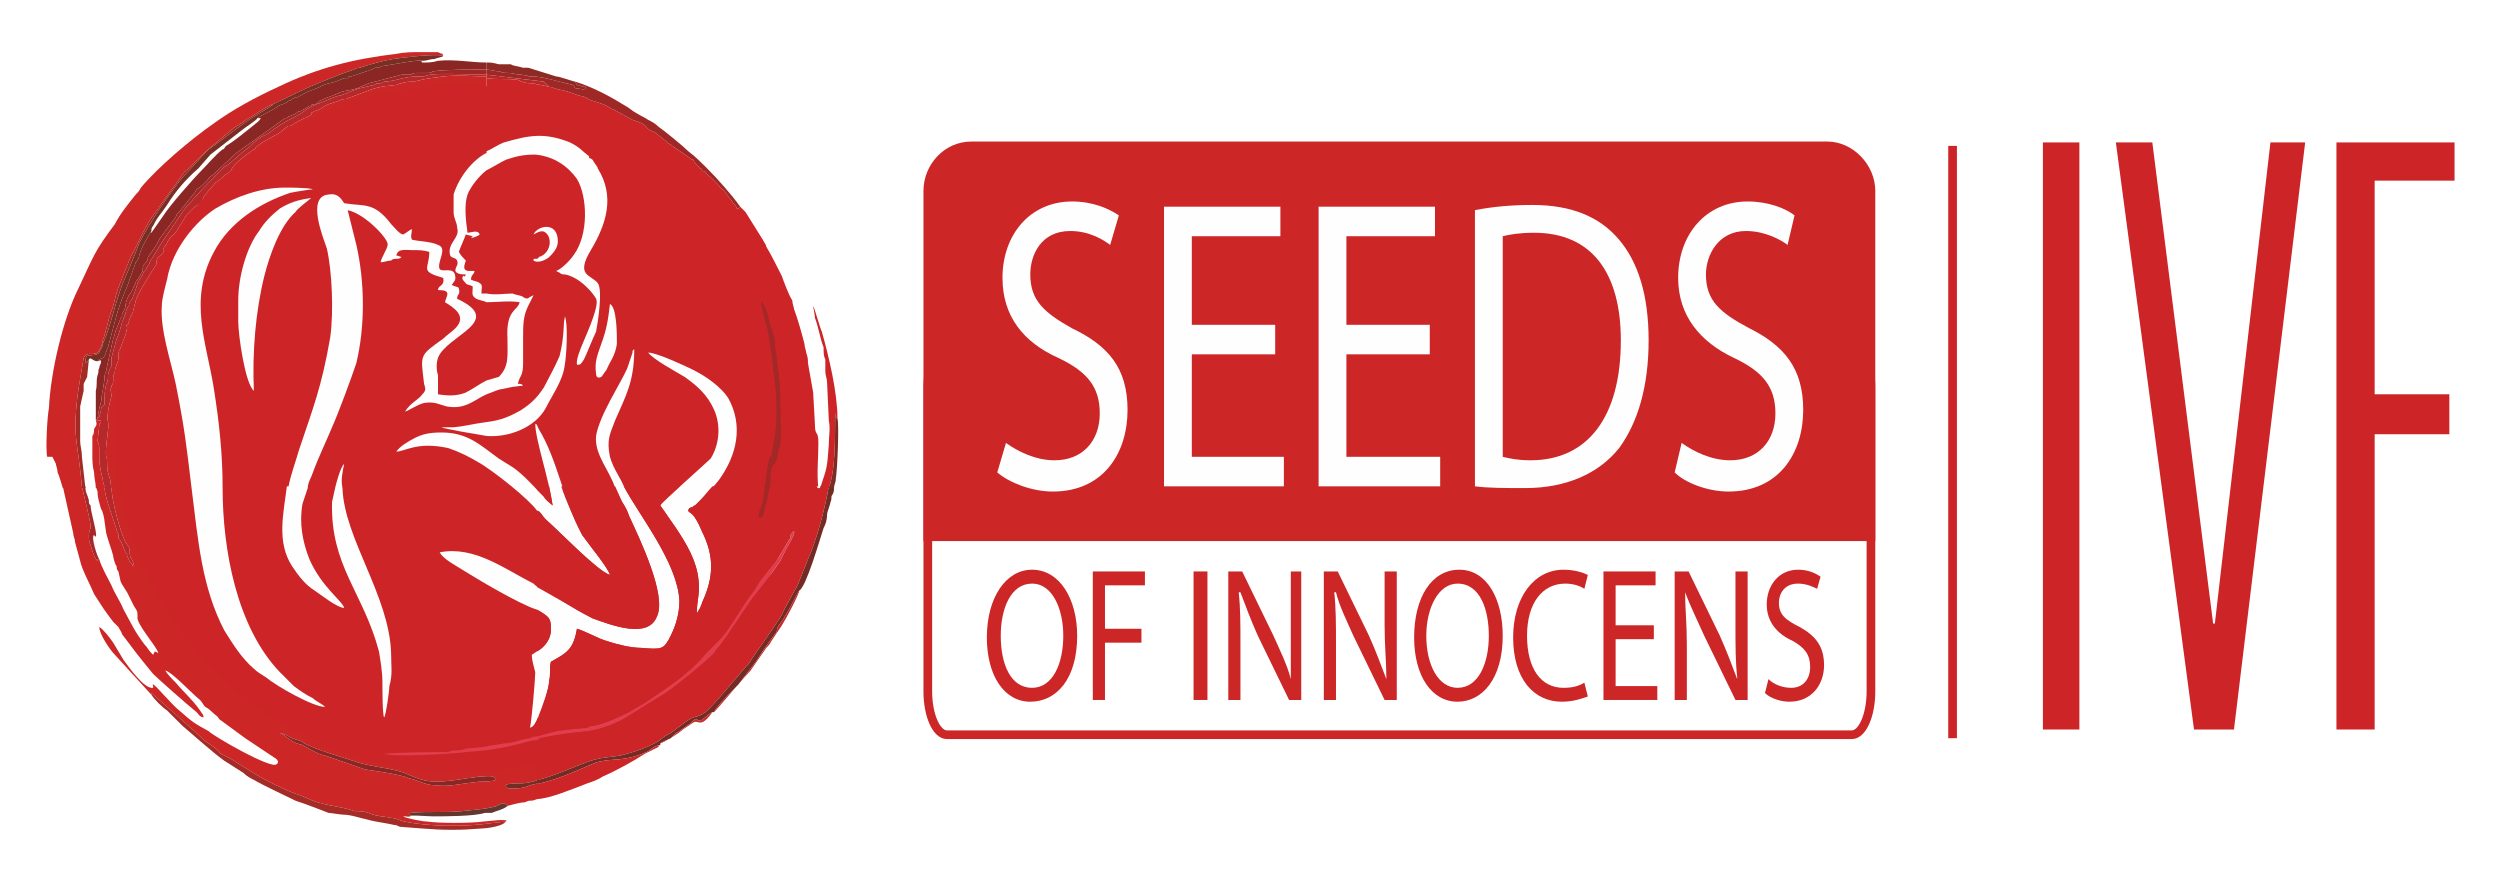
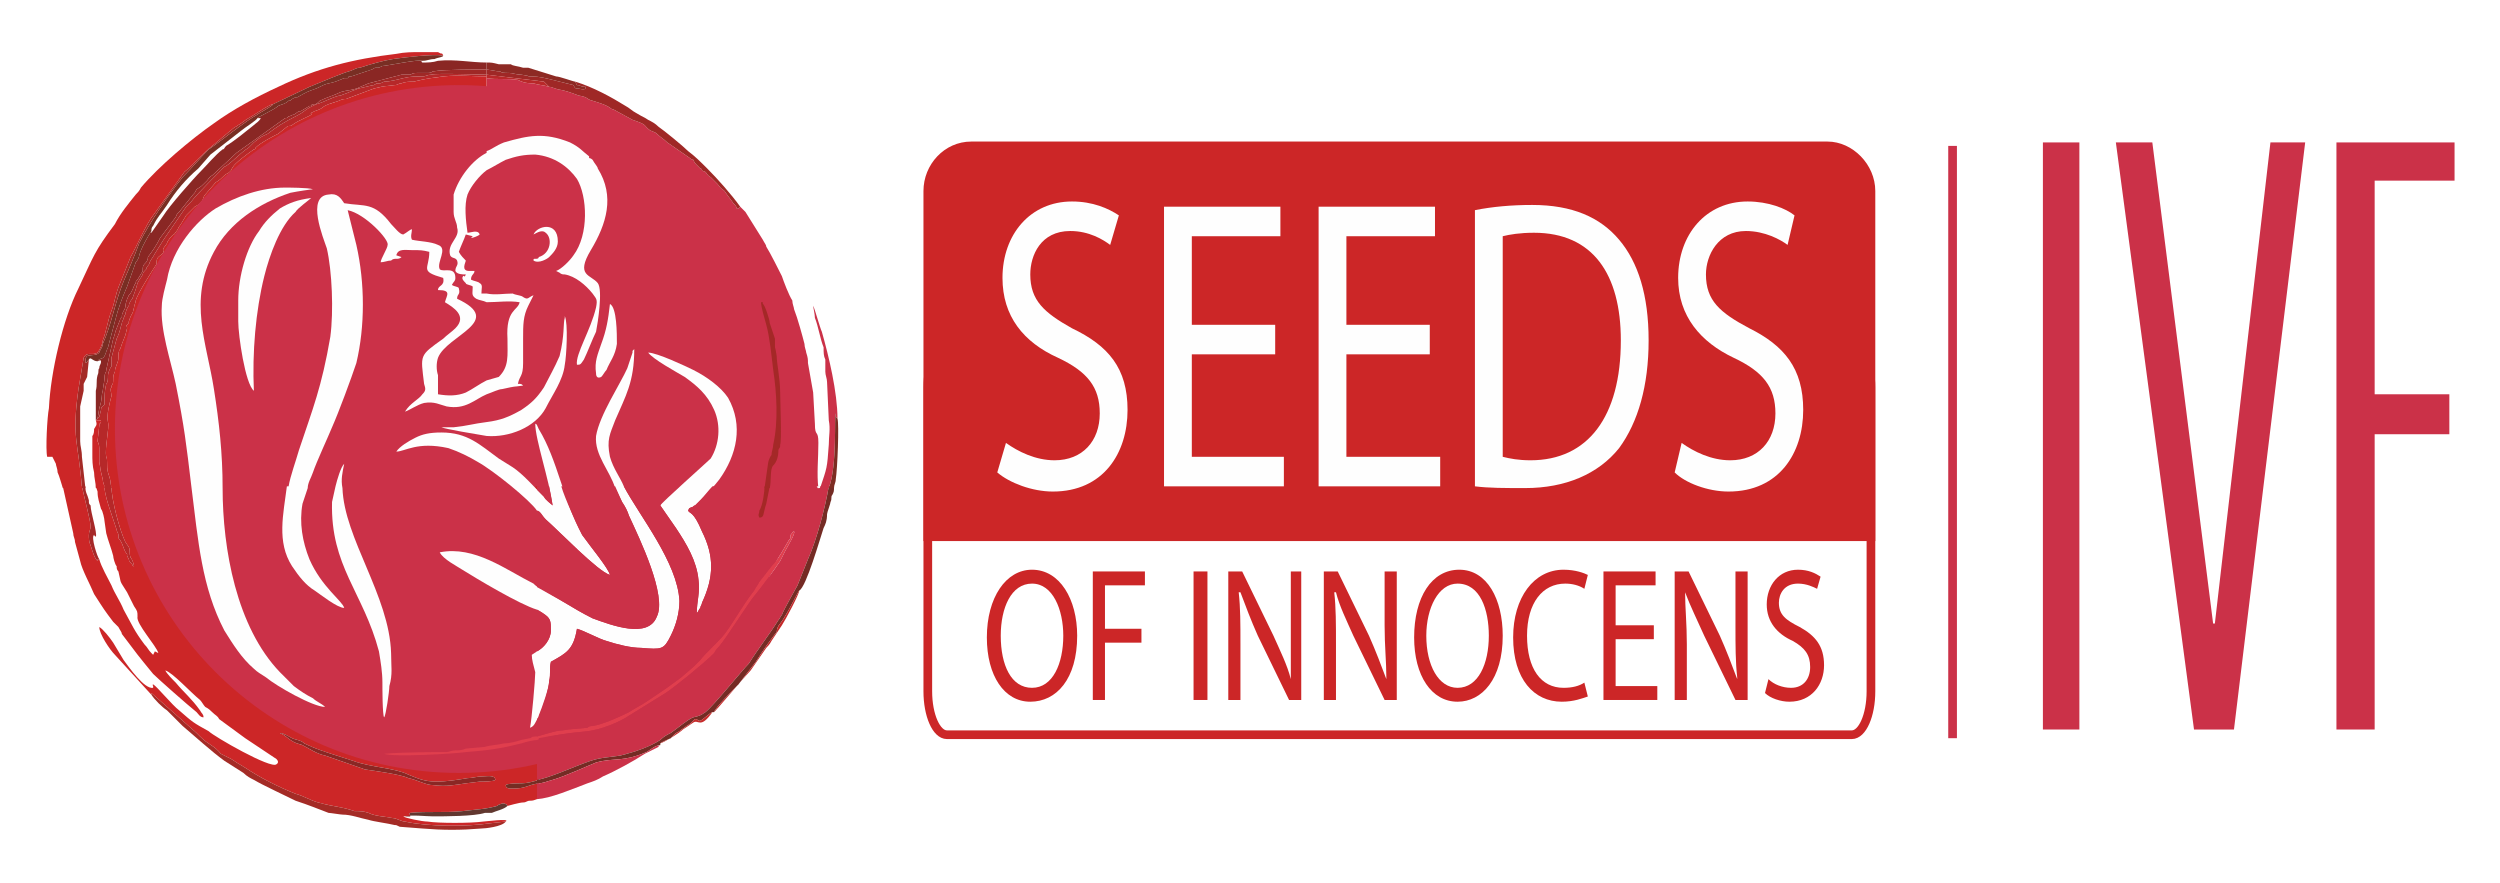
<svg xmlns="http://www.w3.org/2000/svg" xml:space="preserve" width="143.933mm" height="50.8mm" version="1.1" style="shape-rendering:geometricPrecision; text-rendering:geometricPrecision; image-rendering:optimizeQuality; fill-rule:evenodd; clip-rule:evenodd" viewBox="0 0 1439 508">
  <defs>
    <style type="text/css">
   
-     .str0 {stroke:#CD2527;stroke-width:5}
+     .str0 {stroke:#CB3148;stroke-width:5}
    .str1 {stroke:#CC2627;stroke-width:5}
    .fil23 {fill:none}
    .fil11 {fill:#FEFEFE}
    .fil21 {fill:#FDF5F6}
    .fil12 {fill:#E03E4D}
-     .fil6 {fill:#CD2527}
+     .fil6 {fill:#CB3148}
    .fil0 {fill:#CC2627}
    .fil17 {fill:#C62B2B}
    .fil16 {fill:#C32728}
    .fil10 {fill:#B92829}
    .fil2 {fill:#B62829}
    .fil7 {fill:#A42B26}
    .fil5 {fill:#A42A26}
    .fil8 {fill:#A62828}
    .fil18 {fill:#A42827}
    .fil20 {fill:#A42826}
    .fil4 {fill:#9F2826}
    .fil9 {fill:#8D2A24}
    .fil1 {fill:#8A2724}
    .fil19 {fill:#7C2C22}
    .fil3 {fill:#782E23}
    .fil14 {fill:#752D23}
    .fil15 {fill:#742B24}
    .fil13 {fill:#61372F}
    .fil25 {fill:#FEFEFE;fill-rule:nonzero}
-     .fil22 {fill:#CD2527;fill-rule:nonzero}
+     .fil22 {fill:#CB3148;fill-rule:nonzero}
    .fil24 {fill:#CC2627;fill-rule:nonzero}
   
  </style>
  </defs>
  <g id="Layer_x0020_1">
    <path class="fil0" d="M146 225c-5,-4 -9,-32 -9,-40l0 -12c0,-14 5,-31 12,-40 3,-5 7,-9 12,-13 5,-3 10,-5 18,-6 -1,1 -8,6 -9,8 -9,8 -15,25 -18,37 -5,20 -7,44 -6,66zm134 -6l0 -45c-2,-1 -4,-1 -6,-2 -3,-2 -2,-3 -2,-7 -1,-1 -4,-1 -4,-2 -1,-1 -2,-2 -2,-3 1,-3 1,1 2,-2 -2,0 -5,0 -6,-2 0,-3 2,-3 1,-6 -1,-2 -3,-1 -4,-3 -2,-7 6,-10 4,-16 0,-3 -2,-5 -2,-9 0,-3 0,-7 0,-10 3,-10 11,-21 19,-25l0 -43c-9,0 -15,-1 -25,0 -7,1 -9,1 -17,3 -2,0 -5,0 -7,1 -2,0 -2,1 -4,1 -7,1 -4,0 -12,2l-16 6c-1,0 -2,0 -4,1l-6 2c-5,2 -2,2 -8,4l-2 1c-1,1 1,0 0,1 -1,1 -7,3 -11,6 -1,1 -2,0 -3,1l-5 4c-2,1 -10,5 -13,8 0,0 0,1 -1,1 -3,2 -11,8 -12,10 -2,3 0,1 -2,3 -1,1 -2,1 -3,2 -1,1 -3,3 -5,4l-6 7c-2,2 0,4 -6,7 -2,2 -3,3 -5,5l-3 5c-3,4 0,1 -4,6 -1,0 -4,4 -4,5 -1,2 -3,3 -2,5 0,1 -2,2 -3,3 -1,1 -1,2 -1,4 -2,3 -11,17 -12,21 0,1 -1,3 -1,4 -1,5 -1,2 -3,8 0,1 0,1 -1,2 -1,1 0,0 0,2l-1 4c-2,5 -2,5 -3,8 -1,1 -1,3 -1,5 0,3 -2,5 -2,8 -1,2 -1,3 -1,5 0,3 -1,2 -1,4 -1,1 0,3 0,5 -1,4 -3,11 -2,15 1,3 -2,15 -1,20 1,2 0,5 1,9 2,6 1,4 2,9l46 0c-3,-26 -4,-35 -9,-60 -3,-14 -9,-31 -8,-45 0,-4 2,-11 3,-15 3,-18 17,-34 28,-41 12,-7 26,-12 40,-12 1,0 14,0 16,1 0,0 0,0 0,0 -1,0 -8,1 -13,2 -18,6 -35,17 -44,34 -15,28 -4,53 0,79 3,19 5,37 5,57l37 0c2,-7 4,-15 7,-22 8,-24 13,-36 18,-65 2,-15 1,-38 -2,-51 -2,-6 -12,-30 1,-31 5,-1 7,2 9,5 12,2 17,-1 27,12 2,2 5,6 7,6 2,-1 4,-3 5,-3 0,2 -1,4 0,6 4,1 11,1 15,3 6,2 -1,10 1,14 2,2 9,-2 9,5 0,2 -1,2 -2,4 1,1 4,1 4,2 1,4 -1,3 -1,6 28,13 -6,21 -11,34 -1,3 -1,7 0,10 0,5 0,7 0,11 6,1 11,1 16,-1 4,-2 9,-6 12,-7z" />
    <path class="fil0" d="M36 281l11 0c-2,-27 -6,-28 -2,-57l3 -18c2,-4 5,-1 8,-3 1,-1 3,-5 3,-7 2,-5 3,-12 5,-17 2,-5 2,-9 5,-16 2,-5 4,-10 6,-15 3,-5 9,-19 13,-24l18 -25c4,-3 12,-12 16,-15l12 -10c1,-1 2,-1 3,-2 2,-1 4,-3 6,-4 2,-1 12,-8 14,-8l21 -10c5,-2 19,-8 23,-9 3,-1 4,-2 6,-2 6,-2 13,-4 19,-5 7,-1 23,-3 29,-2 -1,-2 1,0 -1,-1 0,-1 1,0 0,0 0,0 -2,-1 -2,-1l-10 0c-5,0 -9,0 -14,1 -25,3 -45,8 -68,19 -13,6 -26,13 -37,21 -13,9 -32,25 -42,37 -1,2 -2,3 -3,4 -4,5 -9,11 -12,17 -12,16 -12,18 -21,37 -9,18 -16,48 -17,69 -1,5 -2,24 -1,28 1,0 2,0 3,0 1,2 1,2 2,4 0,1 1,3 1,5 1,2 2,6 3,9z" />
    <path class="fil1" d="M148 68l2 0c-1,2 -3,3 -4,4 -5,4 -11,9 -16,12 -1,1 -1,2 -2,2 -4,3 -9,9 -12,12 -5,5 -19,21 -22,26l-7 10c-1,-1 0,0 0,-1 -2,3 -6,10 -7,14 0,1 -1,3 -2,4l-5 14c-3,7 -5,12 -7,20l-4 15c-1,2 -1,3 -2,5 -1,2 -3,1 -4,3 3,-1 1,-1 2,0 0,2 -1,2 -1,4 -1,1 0,2 -1,4 -1,4 0,5 -1,9 0,3 0,1 0,8 0,3 0,6 0,9l1 -1 1 -6c2,-6 1,-7 2,-10 0,-1 1,-6 1,-7 0,-4 1,-3 1,-5l4 -18c1,-2 1,-4 2,-6l2 -5c0,-1 0,-1 1,-1 0,-2 0,-2 1,-4 2,-3 0,-3 3,-9 1,-1 1,-1 2,-3 1,-2 1,-3 2,-4 0,-1 0,-1 1,-2l3 -5c0,-2 0,-3 1,-4 1,-1 2,-2 2,-4 3,-4 5,-7 7,-11l9 -12c1,-2 0,-1 2,-3l8 -10c1,-1 1,-1 2,-3 3,-2 2,-1 6,-5 1,-1 1,-2 3,-3l14 -13 28 -20c1,0 1,0 2,-1 1,0 2,-1 3,-1 2,-1 2,-2 4,-2l5 -3c0,0 0,0 1,0 0,-1 1,-1 2,-1 1,0 2,-1 3,-2 4,-2 8,-3 12,-5 3,-1 6,-1 9,-2l7 -3c4,-1 15,-4 19,-5 2,0 3,0 5,0 2,-1 2,-1 5,-1 2,0 3,0 5,0 3,0 2,-1 4,-1 5,-1 25,-1 30,-1l0 -4c-9,0 -18,-2 -28,-1 -3,1 -6,1 -9,1 -1,-1 -1,0 0,-1 -2,-1 -21,3 -23,3 -2,1 -2,1 -3,1 -2,0 -1,0 -3,1l-12 4c-3,0 0,-1 -2,1 -2,0 -1,0 -2,0l-5 2c-3,1 -5,1 -7,2 -4,2 -4,2 -7,3 -3,1 -6,3 -8,4 0,0 0,0 -1,0l-2 1c-1,1 -1,1 -2,1 -2,2 -4,2 -6,3 -2,2 -11,6 -12,7z" />
    <path class="fil2" d="M56 241l-1 1c2,0 1,0 2,0 1,0 1,0 1,1 -1,2 -1,0 -1,2l-1 9c1,2 1,3 1,6 0,2 0,3 0,6 1,5 0,2 2,10 0,2 1,3 1,5l4 0c-1,-5 0,-3 -2,-9 -1,-4 0,-7 -1,-9 -1,-5 2,-17 1,-20 -1,-4 1,-11 2,-15 0,-2 -1,-4 0,-5 0,-2 1,-1 1,-4 0,-2 0,-3 1,-5 0,-3 2,-5 2,-8 0,-2 0,-4 1,-5 1,-3 1,-3 3,-8l1 -4c0,-2 -1,-1 0,-2 1,-1 1,-1 1,-2 2,-6 2,-3 3,-8 0,-1 1,-3 1,-4 1,-4 10,-18 12,-21 0,-2 0,-3 1,-4 1,-1 3,-2 3,-3 -1,-2 1,-3 2,-5 0,-1 3,-5 4,-5 4,-5 1,-2 4,-6l3 -5c2,-2 3,-3 5,-5 6,-3 4,-5 6,-7l6 -7c2,-1 4,-3 5,-4 1,-1 2,-1 3,-2 2,-2 0,0 2,-3 1,-2 9,-8 12,-10 1,0 1,-1 1,-1 3,-3 11,-7 13,-8l5 -4c1,-1 2,0 3,-1 4,-3 10,-5 11,-6 1,-1 -1,0 0,-1l2 -1c6,-2 3,-2 8,-4l6 -2c2,-1 3,-1 4,-1l16 -6c8,-2 5,-1 12,-2 2,0 2,-1 4,-1 2,-1 5,-1 7,-1 8,-2 10,-2 17,-3 10,-1 16,0 25,0l0 -1c-4,0 -29,-1 -32,0 -2,0 -3,1 -5,1 -4,0 -7,0 -11,1 -4,1 -8,2 -11,2 -2,1 -2,1 -3,1 -2,0 -1,0 -3,1 -1,0 -4,1 -9,2 -2,1 -3,1 -5,2 -2,1 -3,1 -5,2 -3,0 -10,4 -14,5 -7,3 -6,4 -12,7 -6,3 -11,6 -16,10 -4,2 -3,1 -8,5 -1,1 -2,2 -3,3 -5,3 -11,10 -14,11 -2,2 -17,17 -19,20 -1,1 -2,2 -3,3l-13 19c-2,3 -3,5 -5,8 -1,2 -2,3 -3,5 0,0 0,1 -1,2 0,0 -1,1 -1,2 -1,1 -2,2 -2,3 -1,2 -2,3 -3,5 -1,4 -2,6 -3,9 -1,1 -2,3 -2,4 -1,1 -2,4 -2,5 -1,1 0,1 -1,2 0,1 -1,2 -1,3 -1,3 -1,5 -3,9l-3 11c0,1 0,2 0,2 0,2 0,2 0,3 -1,1 -2,4 -2,5 0,2 0,4 -1,5 -1,4 -1,7 -1,12 -1,1 -2,1 -2,3l-1 4c-1,1 0,0 -1,1z" />
    <path class="fil3" d="M157 60c0,1 -8,5 -9,6 -6,3 -22,16 -28,20 -5,5 -10,11 -15,16 -8,10 -19,26 -25,38 -3,8 -6,15 -9,22 -5,12 -7,25 -12,36 0,2 -2,4 -2,5 -2,2 -4,1 -7,2 -1,1 -1,2 -1,4 1,0 1,-1 2,-2 1,-2 2,1 5,1 1,-2 3,-1 4,-3 1,-2 1,-3 2,-5l4 -15c2,-8 4,-13 7,-20l5 -14c1,-1 2,-3 2,-4 1,-4 5,-11 7,-14 0,-1 0,-2 1,-3 3,-6 4,-6 8,-12 5,-8 11,-15 18,-21l7 -8 18 -14c1,-1 9,-6 9,-7 1,-1 10,-5 12,-7 2,-1 4,-1 6,-3 1,0 1,0 2,-1l2 -1c1,0 1,0 1,0 2,-1 5,-3 8,-4 3,-1 3,-1 7,-3 2,-1 4,-1 7,-2l5 -2c1,0 0,0 2,0 2,-2 -1,-1 2,-1l12 -4c2,-1 1,-1 3,-1 1,0 1,0 3,-1 2,0 21,-4 23,-3 3,0 4,-1 7,-1 2,-1 5,-1 5,-2 -6,-1 -22,1 -29,2 -6,1 -13,3 -19,5 -2,0 -3,1 -6,2 -4,1 -18,7 -23,9l-21 10z" />
    <path class="fil4" d="M56 241c1,-1 0,0 1,-1l1 -4c0,-2 1,-2 2,-3 0,-5 0,-8 1,-12 1,-1 1,-3 1,-5 0,-1 1,-4 2,-5 0,-1 0,-1 0,-3 0,0 0,-1 0,-2l3 -11c2,-4 2,-6 3,-9 0,-1 1,-2 1,-3 1,-1 0,-1 1,-2 0,-1 1,-4 2,-5 0,-1 1,-3 2,-4 1,-3 2,-5 3,-9 1,-2 2,-3 3,-5 0,-1 1,-2 2,-3 0,-1 1,-2 1,-2 1,-1 1,-2 1,-2 1,-2 2,-3 3,-5 2,-3 3,-5 5,-8l13 -19c1,-1 2,-2 3,-3 2,-3 17,-18 19,-20 3,-1 9,-8 14,-11 1,-1 2,-2 3,-3 5,-4 4,-3 8,-5 5,-4 10,-7 16,-10 6,-3 5,-4 12,-7 4,-1 11,-5 14,-5 2,-1 3,-1 5,-2 2,-1 3,-1 5,-2 5,-1 8,-2 9,-2 2,-1 1,-1 3,-1 1,0 1,0 3,-1 3,0 7,-1 11,-2 4,-1 7,-1 11,-1 2,0 3,-1 5,-1 3,-1 28,0 32,0l0 -3c-5,0 -25,0 -30,1 -2,0 -1,1 -4,1 -2,0 -3,0 -5,0 -3,0 -3,0 -5,1 -2,0 -3,0 -5,0 -4,1 -15,4 -19,5l-7 3c-3,1 -6,1 -9,2 -4,2 -8,3 -12,5 -1,1 -2,2 -3,2 -1,0 -2,0 -2,1 -1,0 -1,0 -1,0l-5 3c-2,0 -2,1 -4,2 -1,0 -2,1 -3,1 -1,1 -1,1 -2,1l-28 20 -14 13c-2,1 -2,2 -3,3 -4,4 -3,3 -6,5 -1,2 -1,2 -2,3l-8 10c-2,2 -1,1 -2,3l-9 12c-2,4 -4,7 -7,11 0,2 -1,3 -2,4 -1,1 -1,2 -1,4l-3 5c-1,1 -1,1 -1,2 -1,1 -1,2 -2,4 -1,2 -1,2 -2,3 -3,6 -1,6 -3,9 -1,2 -1,2 -1,4 -1,0 -1,0 -1,1l-2 5c-1,2 -1,4 -2,6l-4 18c0,2 -1,1 -1,5 0,1 -1,6 -1,7 -1,3 0,4 -2,10l-1 6z" />
    <path class="fil5" d="M47 281l2 0 -2 -18c0,-4 -1,-6 -1,-9 0,-4 0,-17 0,-20l2 -9c0,-2 0,-2 0,-4 1,-2 1,-2 2,-4l1 -10c-1,1 -1,2 -2,2 0,-2 0,-3 1,-4 3,-1 5,0 7,-2 0,-1 2,-3 2,-5 5,-11 7,-24 12,-36 3,-7 6,-14 9,-22 6,-12 17,-28 25,-38 5,-5 10,-11 15,-16 6,-4 22,-17 28,-20 1,-1 9,-5 9,-6 -2,0 -12,7 -14,8 -2,1 -4,3 -6,4 -1,1 -2,1 -3,2l-12 10c-4,3 -12,12 -16,15l-18 25c-4,5 -10,19 -13,24 -2,5 -4,10 -6,15 -3,7 -3,11 -5,16 -2,5 -3,12 -5,17 0,2 -2,6 -3,7 -3,2 -6,-1 -8,3l-3 18c-4,29 0,30 2,57z" />
    <path class="fil0" d="M55 242c1,3 0,3 -1,5 0,1 0,3 -1,4 0,3 0,7 0,10 0,4 0,7 1,11 0,3 1,6 1,9l5 0c0,-2 -1,-3 -1,-5 -2,-8 -1,-5 -2,-10 0,-3 0,-4 0,-6 0,-3 0,-4 -1,-6l1 -9c0,-2 0,0 1,-2 0,-1 0,-1 -1,-1 -1,0 0,0 -2,0z" />
    <path class="fil6" d="M346 217c-2,1 -3,0 -3,-2 -1,-7 1,-11 3,-17 3,-8 4,-14 5,-23 4,2 4,17 4,23 -1,7 -4,10 -6,15 -1,1 -2,3 -3,4zm-66 -172l0 42c3,-1 5,-3 10,-5 4,-1 8,-2 11,-4 7,-1 21,2 27,4 7,3 13,9 16,15 10,16 5,32 -4,47 -9,15 0,14 4,19 3,4 0,23 -1,28 -2,4 -5,12 -7,16 -2,3 -2,3 -4,3 -1,-6 8,-20 11,-33 1,-5 0,-5 -2,-8 -4,-5 -10,-10 -16,-11 -1,0 -2,0 -3,-1l-2 -1c3,-1 8,-6 10,-9 9,-12 8,-34 2,-44 -4,-7 -13,-13 -24,-14 -7,0 -11,1 -17,3 -5,2 -7,4 -11,7l0 70c5,1 10,0 15,0 2,1 5,1 6,2 3,2 3,0 6,-1 -1,2 -2,4 -3,6 -3,6 -3,11 -3,19 0,4 0,9 0,14 0,8 -2,7 -3,12 2,0 2,0 3,1 -7,1 -3,0 -12,2 -2,0 -7,2 -9,3l0 16c8,-1 13,-3 20,-7 6,-4 9,-7 13,-13 3,-6 6,-11 9,-18 3,-12 2,-19 3,-22l0 -1c2,4 1,23 0,28 -1,9 -7,17 -11,25 -6,11 -22,17 -34,16l0 7 7 6c3,2 5,3 8,5 5,3 9,8 13,12l8 0c-1,-19 -8,-23 -8,-37 1,0 1,1 2,3 6,9 11,25 14,34l30 0c-3,-10 -12,-19 -11,-30 2,-12 14,-30 18,-39l3 -9c0,0 0,-1 0,-1l1 -1c0,0 0,0 0,0 0,19 -5,27 -11,41 -3,8 -5,11 -3,21 3,8 6,12 9,18l31 0c2,-2 12,-8 18,-17 5,-8 6,-19 2,-28 -4,-9 -10,-14 -17,-19 -5,-3 -18,-10 -21,-14 5,0 22,8 26,10 8,4 16,10 20,16 2,4 3,9 5,13 3,9 -5,26 -10,34 -2,2 -3,3 -4,5l30 0 2 -14c0,-1 1,-4 2,-5 0,-2 1,-4 1,-6 3,-13 2,-30 0,-43 -1,-8 -2,-19 -4,-26 -1,-4 -3,-10 -3,-13 0,0 0,0 1,0l0 1c1,0 4,9 4,11l3 9c0,1 0,2 0,3 0,4 0,0 1,7 0,4 2,13 2,21 0,4 1,28 0,30 0,2 0,1 -1,3 0,4 -1,7 -3,9 -2,2 -1,9 -2,13l28 0c-1,-8 0,-17 0,-26 0,-8 -2,-3 -2,-11l-1 -18 -3 -17c0,-2 0,-3 -1,-6 0,-1 -1,-3 -1,-5 -1,-4 -4,-15 -6,-20 0,-1 -1,-3 -1,-5 -2,-3 -5,-11 -6,-14 -1,-2 -7,-14 -9,-17 0,-1 -1,-2 -2,-4l-10 -16c-1,-1 -2,-2 -3,-3 -2,2 -1,1 -2,1 0,-1 -1,-2 -2,-3 -2,-3 -3,-4 -5,-7 -2,-2 -1,0 -4,-4l-4 -4c-2,-1 -2,-2 -3,-3 -2,-1 -1,0 -2,-1 0,-1 -1,-1 -1,-1 -4,-4 -3,-3 -4,-5 -1,0 -2,-1 -2,-1l-13 -9c-2,-2 -4,-3 -6,-5 -1,-1 -2,-1 -4,-2 -4,-3 -1,-3 -10,-6l-11 -6c-1,0 -2,-1 -2,-1 -3,-2 -7,-3 -10,-4 -4,-1 -2,-2 -8,-3 -3,-1 -5,-2 -9,-3 -6,-1 -6,-2 -8,-2 -3,-1 -6,-1 -9,-2 -5,0 -7,-1 -9,-2 -6,-1 -12,0 -18,-1zm27 90c2,-5 14,-8 14,4 0,4 -3,7 -5,9 -1,1 -6,4 -9,2 0,-1 0,-1 1,-1 1,0 2,0 2,-1 7,-2 8,-11 4,-14 -2,-2 -5,0 -7,1z" />
    <path class="fil0" d="M161 422c2,0 5,2 7,3 2,1 5,1 7,3 8,4 19,7 28,10 11,4 24,4 32,8 5,2 9,4 16,4 6,0 12,-1 18,-2 3,0 5,-1 9,-1 2,0 7,-1 7,2 -1,1 -7,1 -9,1l-8 1c-7,1 -11,2 -19,1 -4,0 -9,-3 -14,-4 -4,-2 -18,-4 -25,-5l-23 -8c-5,-1 -9,-4 -13,-6 -3,-1 -4,-1 -7,-3l-4 -3c-2,-1 -1,0 -2,-1zm134 -142l-98 0c1,29 27,62 28,96 0,8 1,12 -1,19 0,3 -2,17 -3,18 -1,-1 -1,-17 -1,-20 0,-6 -1,-12 -2,-18 -9,-34 -28,-49 -27,-86l2 -9 -16 0 -3 10c-2,11 0,22 4,32 7,16 19,24 20,28 -4,0 -14,-8 -17,-10 -5,-3 -9,-8 -13,-14 -4,-6 -5,-12 -5,-21 0,-17 0,-11 2,-25l-37 0c0,12 1,25 4,37 0,1 0,1 0,2 0,1 0,2 0,3 5,28 10,45 29,65l8 8c4,3 7,5 11,7 2,2 5,3 7,5 -7,0 -28,-12 -34,-17 -3,-2 -5,-3 -7,-5 -7,-6 -12,-14 -17,-22 -13,-25 -15,-51 -19,-83l-46 0c0,8 5,26 8,32l2 3c1,2 0,3 1,6 1,1 2,4 2,5 0,0 0,0 0,0 -1,0 -1,-1 -1,-1 -1,-1 -2,-2 -2,-3l-1 -2c0,0 0,0 0,-1 -2,-2 -2,-5 -4,-8 -1,-1 -1,-1 -1,-3 0,-1 -1,-2 -1,-3l-4 -12c-1,-3 -3,-9 -3,-13l-5 0 1 3c0,4 1,6 2,10 1,1 2,6 2,7l1 7c1,4 3,9 4,13 0,1 1,5 2,6 0,1 0,2 1,3 2,8 0,4 5,12l4 8c2,3 2,3 2,6 -1,4 11,17 12,21l-2 -1 -1 2 -1 -1c-2,-2 -2,-3 -4,-5 -6,-8 -7,-11 -12,-20 -2,-5 -5,-9 -7,-14 -2,-4 -6,-11 -7,-15 -1,1 -1,-1 -1,1 -2,-2 -3,-6 -4,-9 -1,-2 -1,-4 -1,-6 0,-2 1,-3 1,-5 0,-3 -4,-18 -5,-23l-11 0 6 27c0,2 1,3 1,5 1,4 2,7 3,11 1,5 6,14 8,19 2,3 5,8 8,12l3 4c1,1 2,2 3,3 1,2 2,3 2,4 9,12 9,12 18,23 3,3 20,18 25,22 1,1 2,3 4,3 0,-2 -1,-2 -2,-4 -5,-7 -9,-10 -14,-16 -2,-2 -5,-5 -6,-7 4,1 15,13 20,17 1,1 2,3 3,4 2,1 3,2 4,3 2,2 3,2 4,4l15 11 18 12c2,2 0,3 0,3 -3,3 -36,-16 -39,-19 -9,-5 -9,-5 -17,-12 -4,-3 -13,-14 -15,-15 -1,1 0,0 0,1 0,0 0,0 0,1 -5,1 -14,-12 -17,-16l-6 -10c-2,-3 -6,-8 -8,-9 0,4 6,13 9,16l21 23c0,-1 0,0 0,-1l26 23c1,1 1,1 2,2 5,5 8,5 12,10l6 3c3,2 3,2 8,5 9,6 19,11 29,15 4,1 9,4 13,5 11,3 12,2 21,5 3,0 5,0 8,1 4,2 9,2 14,3 2,0 5,2 7,2 13,3 36,3 49,1l9 -1c3,-2 -12,0 -13,0 -7,1 -26,1 -32,0 -3,0 -13,-2 -14,-3l1 0 3 0c0,-2 -1,-1 0,-2 10,-1 20,0 30,-1 8,-1 13,-1 20,-3 1,-1 4,-2 5,-1 1,0 0,0 1,1 0,0 7,-2 9,-2 2,0 2,-1 4,-1 3,0 3,-1 5,-1l0 -9c-7,1 -7,3 -15,3 -2,0 -4,0 -4,-2 1,-1 7,-1 9,-1 3,0 7,-1 10,-2l0 -23c-3,0 -7,1 -10,2 -12,3 -19,4 -32,5 -7,1 -42,3 -47,1 10,-1 31,-1 36,-1 1,0 3,-1 5,-1 2,0 4,0 6,-1l11 -1c3,-1 7,-1 11,-2 3,0 7,-1 10,-2l5 -1c1,0 0,-1 5,-2l0 -10c-2,2 -2,5 -5,6 1,-5 3,-28 3,-32 -1,-4 -2,-7 -2,-10l4 -2 0 -24c-9,-2 -36,-17 -44,-23 -3,-2 -11,-6 -13,-10 20,-4 38,10 54,18 1,1 2,2 3,2l0 -44c-2,-1 -3,-2 -4,-3l-11 -11z" />
    <path class="fil7" d="M87 400c2,3 6,7 9,9l9 9c6,5 17,15 24,20l11 7c2,2 4,3 6,4 5,3 18,9 24,12 9,3 11,4 19,7 1,0 7,1 8,1 5,0 10,2 15,3 3,1 11,2 15,3 1,0 1,0 3,1l13 1c12,1 22,1 34,0 2,0 12,-1 14,-4l-9 1c-13,2 -36,2 -49,-1 -2,0 -5,-2 -7,-2 -5,-1 -10,-1 -14,-3 -3,-1 -5,-1 -8,-1 -9,-3 -10,-2 -21,-5 -4,-1 -9,-4 -13,-5 -10,-4 -20,-9 -29,-15 -5,-3 -5,-3 -8,-5l-6 -3c-4,-5 -7,-5 -12,-10 -1,-1 -1,-1 -2,-2l-26 -23c0,1 0,0 0,1z" />
    <path class="fil1" d="M161 422c1,1 0,0 2,1l4 3c3,2 4,2 7,3 4,2 8,5 13,6l23 8c7,1 21,3 25,5 5,1 10,4 14,4 8,1 12,0 19,-1l8 -1c2,0 8,0 9,-1 0,-3 -5,-2 -7,-2 -4,0 -6,1 -9,1 -6,1 -12,2 -18,2 -7,0 -11,-2 -16,-4 -8,-4 -21,-4 -32,-8 -9,-3 -20,-6 -28,-10 -2,-2 -5,-2 -7,-3 -2,-1 -5,-3 -7,-3z" />
    <path class="fil2" d="M60 280c0,4 2,10 3,13l4 12c0,1 1,2 1,3 0,2 0,2 1,3 2,3 2,6 4,8 0,1 0,1 0,1l1 2c0,1 1,2 2,3 0,0 0,1 1,1 0,0 0,0 0,0 0,-1 -1,-4 -2,-5 -1,-3 0,-4 -1,-6l-2 -3c-3,-6 -8,-24 -8,-32l-4 0z" />
    <path class="fil8" d="M57 322c-1,-1 -5,-13 -3,-14 1,-1 -1,0 1,1 1,-2 -3,-14 -3,-18 -1,-1 -1,-1 -1,-3 -1,-4 -2,-4 -2,-8l-2 0c1,5 5,20 5,23 0,2 -1,3 -1,5 0,2 0,4 1,6 1,3 2,7 4,9 0,-2 0,0 1,-1z" />
    <path class="fil0" d="M177 281l16 0c0,-4 2,-12 5,-14 -1,5 -2,9 -1,14l83 0 0 -12 -5 -3c-5,-3 -11,-6 -17,-8 -18,-4 -25,2 -30,2 2,-3 7,-6 11,-8 4,-2 8,-3 15,-3 15,0 20,7 26,10l0 -8c-4,-1 -24,-4 -26,-5 1,0 0,0 1,0 1,0 -1,0 1,0 0,0 1,0 2,0 1,0 2,0 3,0 9,-1 11,-2 19,-3l0 -16c-7,3 -12,9 -23,7 -4,-1 -7,-3 -13,-2 -4,1 -8,4 -11,5 3,-5 8,-7 10,-10 2,-2 2,-3 1,-6 -2,-17 -3,-16 11,-26 2,-2 5,-4 7,-6 7,-7 -1,-12 -6,-15 1,-4 4,-7 -4,-7 0,-3 4,-2 3,-7 -14,-4 -8,-5 -8,-15 -4,-1 -5,-1 -10,-1 -4,0 -8,-1 -9,3l3 1c-1,1 -2,1 -3,1 -1,0 -2,0 -3,1 -2,0 -4,1 -6,1 0,-2 4,-8 4,-10 1,-3 -13,-18 -23,-20l5 20c5,22 5,47 0,68 -3,9 -10,28 -14,37 -2,5 -9,20 -11,26 -1,3 -3,6 -3,9z" />
    <path class="fil0" d="M280 98c-4,3 -9,9 -11,14 -2,6 -1,15 0,22 2,0 6,-2 7,1 -1,1 -4,2 -5,2l1 -1 -4 -1c-1,3 -3,7 -4,10 1,2 3,4 4,5 0,1 -3,6 2,6 1,0 2,0 3,0 0,2 -2,2 -2,5 2,1 4,1 5,2 2,1 1,3 1,6l3 0 0 -71z" />
    <path class="fil4" d="M280 43l33 4 3 3c2,0 2,1 8,2 4,1 6,2 9,3 6,1 4,2 8,3 3,1 7,2 10,4 0,0 1,1 2,1l11 6c9,3 6,3 10,6 2,1 3,1 4,2 2,2 4,3 6,5l13 9c0,0 1,1 2,1 1,2 0,1 4,5 0,0 1,0 1,1 1,1 0,0 2,1 1,1 1,2 3,3l4 4c3,4 2,2 4,4 2,3 3,4 5,7 1,1 2,2 2,3 1,0 0,1 2,-1 -5,-7 -13,-16 -19,-22 -4,-4 -7,-7 -11,-10 -3,-3 -14,-12 -17,-14 -2,-2 -4,-3 -6,-4 -3,-2 -2,-1 -7,-4 -2,-1 -4,-3 -6,-4 -8,-5 -19,-11 -29,-14l1 2c2,0 2,1 5,1 0,1 0,2 -4,1 -2,0 -2,0 -3,-2l-12 -3c-4,-1 -8,-2 -12,-2 -4,0 1,0 -6,-1 -3,0 -5,-1 -7,-1 -7,0 -3,-1 -7,-1l-6 -1 0 3z" />
    <path class="fil6" d="M280 219l7 -2c6,-6 5,-12 5,-22 -1,-17 6,-16 7,-21 -6,-1 -13,0 -19,-1l0 46z" />
    <path class="fil9" d="M280 40l6 1c4,0 0,1 7,1 2,0 4,1 7,1 7,1 2,1 6,1 4,0 8,1 12,2l12 3c1,2 1,2 3,2 4,1 4,0 4,-1 -3,0 -3,-1 -5,-1l-1 -2c-1,0 -9,-3 -11,-3l-16 -5c-1,0 -2,0 -3,0 -3,-1 -6,-1 -7,-2 -3,0 -5,0 -7,0 -4,-1 -4,-1 -7,-1l0 4z" />
    <path class="fil6" d="M280 281l15 0c-2,-2 -12,-10 -15,-12l0 12z" />
    <path class="fil10" d="M280 45c6,1 12,0 18,1 2,1 4,2 9,2 3,1 6,1 9,2l-3 -3 -33 -4 0 2z" />
    <circle class="fil6" cx="264" cy="247" r="198" />
    <path class="fil11" d="M146 225c-1,-22 1,-46 6,-66 3,-12 9,-29 18,-37 1,-2 8,-7 9,-8 -8,1 -13,3 -18,6 -5,4 -9,8 -12,13 -7,9 -12,26 -12,40l0 12c0,8 4,36 9,40z" />
    <path class="fil11" d="M280 169l-3 0c0,-3 1,-5 -1,-6 -1,-1 -3,-1 -5,-2 0,-3 2,-3 2,-5 -1,0 -2,0 -3,0 -5,0 -2,-5 -2,-6 -1,-1 -3,-3 -4,-5 1,-3 3,-7 4,-10l4 1 -1 1c1,0 4,-1 5,-2 -1,-3 -5,-1 -7,-1 -1,-7 -2,-16 0,-22 2,-5 7,-11 11,-14l0 0c4,-2 7,-4 11,-6 6,-2 10,-3 17,-3 11,1 19,7 24,14 6,10 7,32 -2,44 -2,3 -7,8 -10,9l2 1c1,1 2,1 3,1 6,1 12,6 16,11 2,3 3,3 2,8 -3,13 -12,27 -11,33 2,0 2,0 4,-3 2,-4 5,-12 7,-16 1,-5 4,-24 1,-28 -4,-5 -13,-4 -4,-19 9,-15 14,-31 4,-47 0,-1 -2,-3 -3,-5 0,0 -1,-1 -2,-1 0,0 0,-1 0,-1 -4,-3 -5,-5 -11,-8 -15,-6 -24,-4 -38,0 -5,2 -7,4 -10,5l0 1c-8,4 -16,14 -19,24 0,3 0,7 0,10 0,4 2,6 2,9 2,6 -6,9 -4,16 1,2 3,1 4,3 1,3 -1,3 -1,6 1,2 4,2 6,2 -1,3 -1,-1 -2,2 0,1 1,2 2,3 0,1 3,1 4,2 0,4 -1,5 2,7 2,1 4,1 6,2l0 0c6,0 13,-1 19,0 -1,5 -8,4 -7,21 0,10 1,16 -5,22l-7 2 0 0 0 0 0 0 0 0c-4,2 -8,5 -12,7 -5,2 -10,2 -16,1 0,-4 0,-6 0,-11 -1,-3 -1,-7 0,-10 5,-13 39,-21 11,-34 0,-3 2,-2 1,-6 0,-1 -3,-1 -4,-2 1,-2 2,-2 2,-4 0,-7 -7,-3 -9,-5 -2,-4 5,-12 -1,-14 -4,-2 -11,-2 -15,-3 -1,-2 0,-4 0,-6 -1,0 -3,2 -5,3 -2,0 -5,-4 -7,-6 -10,-13 -15,-10 -27,-12 -2,-3 -4,-6 -9,-5 -13,1 -3,25 -1,31 3,13 4,36 2,51 -5,29 -10,41 -18,65 -2,7 -5,15 -6,21l-1 0c-2,16 -6,32 3,46 4,6 8,11 13,14 3,2 13,10 17,10 -1,-4 -13,-12 -20,-28 -4,-10 -6,-21 -4,-32l3 -9 0 0c0,-3 2,-6 3,-9 2,-6 9,-21 11,-26 4,-9 11,-28 14,-37 5,-21 5,-46 0,-68l-5 -20c10,2 24,17 23,20 0,2 -4,8 -4,10 2,0 4,-1 6,-1 1,-1 2,-1 3,-1 1,0 2,0 3,-1l-3 -1c1,-4 5,-3 9,-3 5,0 6,0 10,1 0,10 -6,11 8,15 1,5 -3,4 -3,7 8,0 5,3 4,7 5,3 13,8 6,15 -2,2 -5,4 -7,6 -14,10 -13,9 -11,26 1,3 1,4 -1,6 -2,3 -7,5 -10,10 3,-1 7,-4 11,-5 6,-1 9,1 13,2 11,2 16,-4 23,-7l0 0c3,-1 7,-3 9,-3 9,-2 5,-1 12,-2 -1,-1 -1,-1 -3,-1 1,-5 3,-4 3,-12 0,-5 0,-10 0,-14 0,-8 0,-13 3,-19 1,-2 2,-4 3,-6 -3,1 -3,3 -6,1 -1,-1 -4,-1 -6,-2 -5,0 -10,1 -15,0l0 0zm27 -34c2,-1 5,-3 7,-1 4,3 3,12 -4,14 0,1 -1,1 -2,1 -1,0 -1,0 -1,1 3,2 8,-1 9,-2 2,-2 5,-5 5,-9 0,-12 -12,-9 -14,-4z" />
    <path class="fil11" d="M280 243c-8,1 -10,2 -19,3 -1,0 -2,0 -3,0 -1,0 -2,0 -2,0 -2,0 0,0 -1,0 -1,0 0,0 -1,0 2,1 20,4 26,5l0 0 0 0 0 0 0 0c13,1 28,-5 34,-16 4,-8 10,-16 11,-25 1,-5 2,-24 0,-28l0 1c-1,3 0,10 -3,22 -3,7 -6,12 -9,18 -4,6 -7,9 -13,13 -7,4 -12,6 -20,7l0 0z" />
    <path class="fil11" d="M346 217c1,-1 2,-3 3,-4 2,-5 5,-8 6,-15 0,-6 0,-21 -4,-23 -1,9 -2,15 -5,23 -2,6 -4,10 -3,17 0,2 1,3 3,2z" />
    <path class="fil11" d="M110 280c4,32 6,58 19,83 5,8 10,16 17,22 2,2 4,3 7,5 6,5 27,17 34,17 -2,-2 -5,-3 -7,-5 -4,-2 -7,-4 -11,-7l-8 -8c-25,-26 -33,-71 -33,-106l0 0c0,-20 -2,-38 -5,-57 -4,-26 -15,-51 0,-79 9,-17 26,-28 44,-34 5,-1 12,-2 13,-2 0,0 0,0 0,0 -2,-1 -15,-1 -16,-1 -14,0 -28,5 -40,12 -11,7 -25,23 -28,41 -1,4 -3,11 -3,15 -1,14 5,31 8,45 5,25 6,34 9,59l0 0z" />
    <path class="fil11" d="M193 280l-2 9c-1,37 18,52 27,86 1,6 2,12 2,18 0,3 0,19 1,20 1,-1 3,-15 3,-18 2,-7 1,-11 1,-19 -1,-33 -27,-66 -28,-95l0 0c-1,-5 0,-9 1,-14 -2,2 -4,9 -5,13l0 0z" />
    <path class="fil11" d="M254 249c-7,0 -11,1 -15,3 -4,2 -9,5 -11,8 5,0 12,-6 30,-2 6,2 12,5 17,8 9,5 30,22 34,28 2,0 3,3 5,5 8,7 30,30 37,32 -1,-4 -11,-16 -16,-23 -11,-20 -14,-43 -25,-61 -1,-2 -1,-3 -2,-3 0,9 8,32 10,47 -1,-1 -4,-3 -5,-5 -6,-6 -12,-13 -18,-17 -3,-2 -5,-3 -8,-5 -11,-8 -18,-15 -33,-15z" />
    <path class="fil11" d="M354 281l0 0 4 8c2,3 3,5 4,8 6,13 22,46 16,58 -5,13 -26,5 -37,1 -6,-3 -11,-6 -16,-9l-15 -9 0 0c-1,0 -2,-1 -3,-2 -16,-8 -34,-22 -54,-18 2,4 10,8 13,10 8,5 33,20 43,23l0 0c2,1 5,3 6,4 2,2 2,4 2,8 0,5 -4,10 -8,12l0 0 -3 2c0,3 1,6 2,10 0,4 -2,27 -3,32 3,-1 3,-4 5,-6l0 -1c2,-5 6,-16 6,-20 1,-4 0,-7 1,-11 9,-5 13,-7 15,-19 4,1 13,6 17,7 6,2 14,4 20,4 12,1 13,1 17,-7 3,-6 5,-13 5,-20 -1,-22 -23,-49 -32,-66l0 0c-2,-5 -6,-10 -8,-17 -2,-10 0,-13 3,-21 6,-14 11,-22 11,-41 0,0 0,0 0,0l-1 1c0,0 0,1 0,1l-3 9c-4,9 -16,27 -18,39 -1,11 8,20 11,30z" />
    <path class="fil11" d="M414 276c10,-14 14,-31 5,-47 -4,-6 -12,-12 -20,-16 -4,-2 -21,-10 -26,-10 3,4 16,11 21,14 7,5 13,10 17,19 4,9 3,20 -2,28 -2,2 -29,26 -29,27l9 13c6,9 12,19 13,30 1,7 -1,12 -1,19 1,-1 1,-2 2,-3 0,-1 1,-2 1,-3 7,-15 7,-27 0,-41 -5,-12 -7,-10 -8,-12 1,-2 0,-1 2,-2 1,0 1,-1 2,-1 1,-1 2,-2 3,-3 4,-4 8,-8 11,-12z" />
    <path class="fil12" d="M310 426l0 -1c10,-2 18,-3 28,-4 8,-1 18,-5 24,-9l21 -13c6,-4 22,-17 28,-23 1,-2 2,-3 3,-4 5,-6 18,-27 21,-30 4,-5 10,-13 14,-19 1,-2 2,-4 3,-6 1,-2 6,-10 5,-11 -1,0 -1,1 -2,2 0,2 0,2 -1,3 -3,5 -6,11 -10,15l-7 9c-1,2 -2,3 -3,5 -7,9 -11,17 -17,25 -3,4 -11,11 -14,15 -1,1 -1,1 -2,2 -1,1 -1,1 -2,2l-7 6c-8,6 -11,8 -20,14 -3,2 -7,4 -10,6 -6,3 -15,7 -21,8 -1,0 -2,0 -3,1l-11 1c-5,1 -4,0 -11,2l-7 2 0 0c-4,0 -3,1 -4,1l-5 1c-3,1 -7,2 -10,2 -4,1 -8,1 -11,2l-11 1c-2,1 -4,1 -6,1 -2,0 -4,1 -5,1 -5,0 -26,0 -36,1 5,2 40,0 47,-1 13,-1 20,-2 32,-5 3,-1 7,-2 10,-2z" />
    <path class="fil13" d="M233 470c4,-1 12,0 16,0 7,0 24,0 30,-2 2,0 2,0 4,0 2,-1 7,-2 9,-4 -1,-1 0,-1 -1,-1 -1,-1 -4,0 -5,1 -7,2 -12,2 -20,3 -10,1 -20,0 -30,1 -1,1 0,0 0,2l-3 0z" />
    <path class="fil14" d="M310 451l0 -2c-3,1 -7,2 -10,2 -2,0 -8,0 -9,1 0,2 2,2 4,2 8,0 8,-2 15,-3z" />
    <path class="fil6" d="M309 424l7 -2c7,-2 6,-1 11,-2l11 -1c1,-1 2,-1 3,-1 6,-1 15,-5 21,-8 3,-2 7,-4 10,-6 9,-6 12,-8 20,-14l7 -6c1,-1 1,-1 2,-2 1,-1 1,-1 2,-2 3,-4 11,-11 14,-15 6,-8 10,-16 17,-25 1,-2 2,-3 3,-5l7 -9c4,-4 7,-10 10,-15 1,-1 1,-1 1,-3 1,-1 1,-2 2,-2 1,1 -4,9 -5,11 -1,2 -2,4 -3,6 -4,6 -10,14 -14,19 -3,3 -16,24 -21,30 -1,1 -2,2 -3,4 -6,6 -22,19 -28,23l-21 13c-6,4 -16,8 -24,9 -11,1 -19,2 -29,5l0 23c7,-1 22,-8 31,-11 6,-2 11,-2 17,-3 8,-2 17,-5 23,-9 2,-2 4,-3 6,-4 3,-2 10,-8 13,-9 4,-1 4,-1 7,-3 5,-4 21,-24 25,-28 5,-8 12,-17 17,-25 1,-1 1,-2 2,-3 1,-3 8,-15 9,-17l6 -15c5,-11 10,-30 12,-42l-5 0c0,1 0,1 -1,1 -1,0 0,0 -1,-1l-27 0 -2 10c-2,6 -1,8 -4,8 -1,-2 0,-2 0,-4 2,-3 3,-11 3,-14l-30 0c-2,2 -5,6 -7,8 -1,1 -2,2 -3,3 -1,0 -1,1 -2,1 -2,1 -1,0 -2,2 1,2 3,0 8,12 7,14 7,26 0,41 0,1 -1,2 -1,3 -1,1 -1,2 -2,3 0,-7 2,-12 1,-19 -1,-11 -7,-21 -13,-30l-9 -13c0,-2 9,-9 11,-11l-32 0c9,17 31,44 32,66 0,7 -2,14 -5,20 -4,8 -5,8 -17,7 -6,0 -14,-2 -20,-4 -4,-1 -13,-6 -17,-7 -2,12 -6,14 -15,19 -1,4 0,7 -1,11 0,4 -4,18 -7,22l0 10z" />
    <path class="fil15" d="M309 451c4,0 5,-1 9,-2 7,-2 20,-8 25,-10 11,-3 15,0 29,-6 2,-1 5,-4 8,-4 0,0 0,0 0,-1 1,-1 4,-2 6,-3 1,-1 1,-1 2,-2 1,-1 1,-1 3,-2 1,-1 3,-2 4,-3 2,-1 3,-2 5,-4 2,0 1,1 3,1 2,-1 6,-5 7,-5l1 0c0,-2 12,-14 14,-16l10 -13c3,-5 10,-15 12,-17 0,-2 1,-4 2,-5 4,-5 10,-18 11,-19 4,-2 12,-30 14,-36 1,-2 2,-4 2,-8 0,-1 2,-6 2,-7 1,-2 0,-3 1,-4 1,-2 1,-2 1,-5l-3 0c-2,12 -7,31 -12,42l-6 15c-1,2 -8,14 -9,17 -1,1 -1,2 -2,3 -5,8 -12,17 -17,25 -4,4 -20,24 -25,28 -3,2 -3,2 -7,3 -3,1 -10,7 -13,9 -2,1 -4,2 -6,4 -6,4 -15,7 -23,9 -6,1 -11,1 -17,3 -9,3 -24,10 -31,11l0 2z" />
    <path class="fil6" d="M309 460c7,0 21,-6 29,-9 3,-1 6,-2 9,-4 7,-3 18,-9 24,-13l8 -4c0,-1 0,-1 1,-1 -3,0 -6,3 -8,4 -14,6 -18,3 -29,6 -5,2 -18,8 -25,10 -4,1 -5,2 -9,2l0 9z" />
    <path class="fil16" d="M411 410c2,-2 18,-21 21,-24l9 -13c1,-1 2,-2 3,-4l6 -9c2,-3 10,-18 10,-20 -1,1 -7,14 -11,19 -1,1 -2,3 -2,5 -2,2 -9,12 -12,17l-10 13c-2,2 -14,14 -14,16z" />
    <path class="fil17" d="M380 428c3,-1 11,-6 13,-8l6 -4c3,-2 4,4 11,-6 -1,0 -5,4 -7,5 -2,0 -1,-1 -3,-1 -2,2 -3,3 -5,4 -1,1 -3,2 -4,3 -2,1 -2,1 -3,2 -1,1 -1,1 -2,2 -2,1 -5,2 -6,3z" />
    <path class="fil0" d="M310 282l0 -2 -2 0c0,1 1,2 2,2z" />
    <path class="fil6" d="M309 338l16 9c5,3 10,6 16,9 11,4 32,12 37,-1 6,-12 -10,-45 -16,-58 -1,-3 -2,-5 -4,-8l-4 -9 -31 0c2,7 9,22 12,28 5,7 15,19 16,23 -7,-2 -29,-25 -37,-32 -2,-2 -3,-4 -5,-5l0 44z" />
    <path class="fil6" d="M309 375c4,-2 8,-7 8,-12 0,-4 0,-6 -2,-8 -1,-1 -4,-3 -6,-4l0 24z" />
    <path class="fil6" d="M309 282l4 4c1,2 4,4 5,5l-2 -11 -7 0 0 2z" />
    <path class="fil6" d="M472 281l5 0c5,-13 3,-42 4,-43 0,0 0,1 0,1 0,1 0,0 0,1l1 1c0,-15 -5,-36 -9,-50 -1,-2 -4,-13 -5,-15 0,1 1,5 1,7 2,5 3,12 5,17 0,3 0,5 1,7 0,2 0,4 0,7 0,2 1,4 1,6l1 22c1,5 0,9 0,14 -1,14 -1,13 -5,25z" />
    <path class="fil18" d="M440 281l3 0c1,-4 0,-11 2,-13 2,-2 3,-5 3,-9 1,-2 1,-1 1,-3 1,-2 0,-26 0,-30 0,-8 -2,-17 -2,-21 -1,-7 -1,-3 -1,-7 0,-1 0,-2 0,-3l-3 -9c0,-2 -3,-11 -4,-11l0 -1c-1,0 -1,0 -1,0 0,3 2,9 3,13 2,7 3,18 4,26 2,13 3,30 0,43 0,2 -1,4 -1,6 -1,1 -2,4 -2,5l-2 14z" />
    <path class="fil19" d="M477 281l3 0c0,-2 1,-3 1,-5 1,-6 2,-32 1,-35l-1 -1c0,-1 0,0 0,-1 0,0 0,-1 0,-1 -1,1 1,30 -4,43z" />
    <path class="fil20" d="M440 280c0,3 -1,11 -3,14 0,2 -1,2 0,4 3,0 2,-2 4,-8l2 -10 -3 0z" />
    <path class="fil21" d="M470 280c1,1 0,1 1,1 1,0 1,0 1,-1l-2 0z" />
    <polygon class="fil22" points="1176,82 1197,82 1197,420 1176,420 " />
    <polygon id="1" class="fil22" points="1307,82 1327,82 1286,420 1263,420 1218,82 1239,82 1274,359 1275,359 " />
    <polygon id="2" class="fil22" points="1345,82 1413,82 1413,104 1367,104 1367,227 1410,227 1410,250 1367,250 1367,420 1345,420 " />
    <line class="fil23 str0" x1="1124" y1="84" x2="1124" y2="425" />
    <path class="fil0 str1" d="M559 84l493 0c13,0 25,12 25,26l0 199 -543 0 0 -199c0,-14 11,-26 25,-26z" />
    <rect class="fil23 str1" x="534" y="198" width="543" height="225" rx="11" ry="25" />
    <path class="fil24" d="M594 328c-15,0 -26,16 -26,39 0,22 10,37 25,37 15,0 27,-13 27,-38 0,-21 -10,-38 -26,-38zm0 8c12,0 18,15 18,30 0,16 -6,30 -18,30 -12,0 -18,-13 -18,-30 0,-16 6,-30 18,-30z" />
    <polygon id="1" class="fil24" points="629,403 636,403 636,370 657,370 657,362 636,362 636,337 659,337 659,329 629,329 " />
    <polygon id="2" class="fil24" points="687,329 687,403 695,403 695,329 " />
    <path id="3" class="fil24" d="M714 403l0 -32c0,-12 0,-21 -1,-30l1 0c3,8 6,16 10,25l18 37 7 0 0 -74 -6 0 0 31c0,12 0,21 0,30l0 1c-2,-8 -6,-16 -10,-25l-18 -37 -8 0 0 74 7 0z" />
    <path id="4" class="fil24" d="M769 403l0 -32c0,-12 0,-21 -1,-30l1 0c2,8 6,16 10,25l18 37 7 0 0 -74 -7 0 0 31c0,12 1,21 1,30l0 1c-3,-8 -6,-16 -10,-25l-18 -37 -8 0 0 74 7 0z" />
    <path id="5" class="fil24" d="M840 328c-16,0 -26,16 -26,39 0,22 10,37 25,37 14,0 26,-13 26,-38 0,-21 -9,-38 -25,-38zm-1 8c13,0 18,15 18,30 0,16 -6,30 -18,30 -11,0 -18,-13 -18,-30 0,-16 7,-30 18,-30z" />
    <path id="6" class="fil24" d="M912 393c-3,2 -7,3 -12,3 -13,0 -21,-11 -21,-30 0,-19 9,-30 22,-30 4,0 8,1 11,3l2 -8c-2,-1 -7,-3 -14,-3 -17,0 -29,16 -29,39 0,24 12,37 28,37 7,0 12,-2 15,-3l-2 -8z" />
    <polygon id="7" class="fil24" points="952,360 930,360 930,337 953,337 953,329 923,329 923,403 954,403 954,395 930,395 930,368 952,368 " />
    <path id="8" class="fil24" d="M971 403l0 -32c0,-12 -1,-21 -1,-30l0 0c3,8 7,16 11,25l18 37 7 0 0 -74 -7 0 0 31c0,12 0,21 1,30l0 1c-3,-8 -6,-16 -10,-25l-18 -37 -8 0 0 74 7 0z" />
    <path id="9" class="fil24" d="M1016 399c3,3 9,5 14,5 13,0 20,-10 20,-21 0,-11 -5,-17 -14,-22 -8,-4 -12,-7 -12,-14 0,-5 3,-11 11,-11 5,0 9,2 11,3l2 -7c-3,-2 -7,-4 -13,-4 -11,0 -18,9 -18,20 0,10 6,17 15,21 7,4 10,8 10,15 0,7 -4,12 -11,12 -5,0 -10,-2 -13,-5l-2 8z" />
    <path class="fil25" d="M574 272c7,6 20,11 32,11 29,0 43,-22 43,-47 0,-24 -11,-37 -32,-47 -16,-9 -24,-16 -24,-31 0,-11 6,-25 23,-25 11,0 19,5 23,8l5 -17c-6,-4 -15,-8 -27,-8 -24,0 -40,19 -40,44 0,22 12,37 32,46 17,8 24,17 24,32 0,16 -10,27 -26,27 -11,0 -21,-5 -28,-10l-5 17z" />
    <polygon id="1" class="fil25" points="734,187 686,187 686,136 737,136 737,119 670,119 670,280 739,280 739,263 686,263 686,204 734,204 " />
    <polygon id="2" class="fil25" points="823,187 775,187 775,136 826,136 826,119 759,119 759,280 829,280 829,263 775,263 775,204 823,204 " />
    <path id="3" class="fil25" d="M849 280c8,1 17,1 29,1 23,0 42,-8 54,-23 11,-15 17,-36 17,-62 0,-26 -6,-45 -17,-58 -11,-13 -27,-20 -50,-20 -12,0 -23,1 -33,3l0 159zm16 -144c4,-1 10,-2 18,-2 34,0 50,24 50,62 0,44 -19,69 -52,69 -7,0 -12,-1 -16,-2l0 -127z" />
    <path id="4" class="fil25" d="M964 272c6,6 19,11 31,11 29,0 43,-22 43,-47 0,-24 -11,-37 -31,-47 -17,-9 -25,-16 -25,-31 0,-11 7,-25 23,-25 11,0 20,5 24,8l4 -17c-5,-4 -15,-8 -27,-8 -24,0 -40,19 -40,44 0,22 13,37 32,46 17,8 24,17 24,32 0,16 -10,27 -26,27 -11,0 -21,-5 -28,-10l-4 17z" />
  </g>
</svg>
